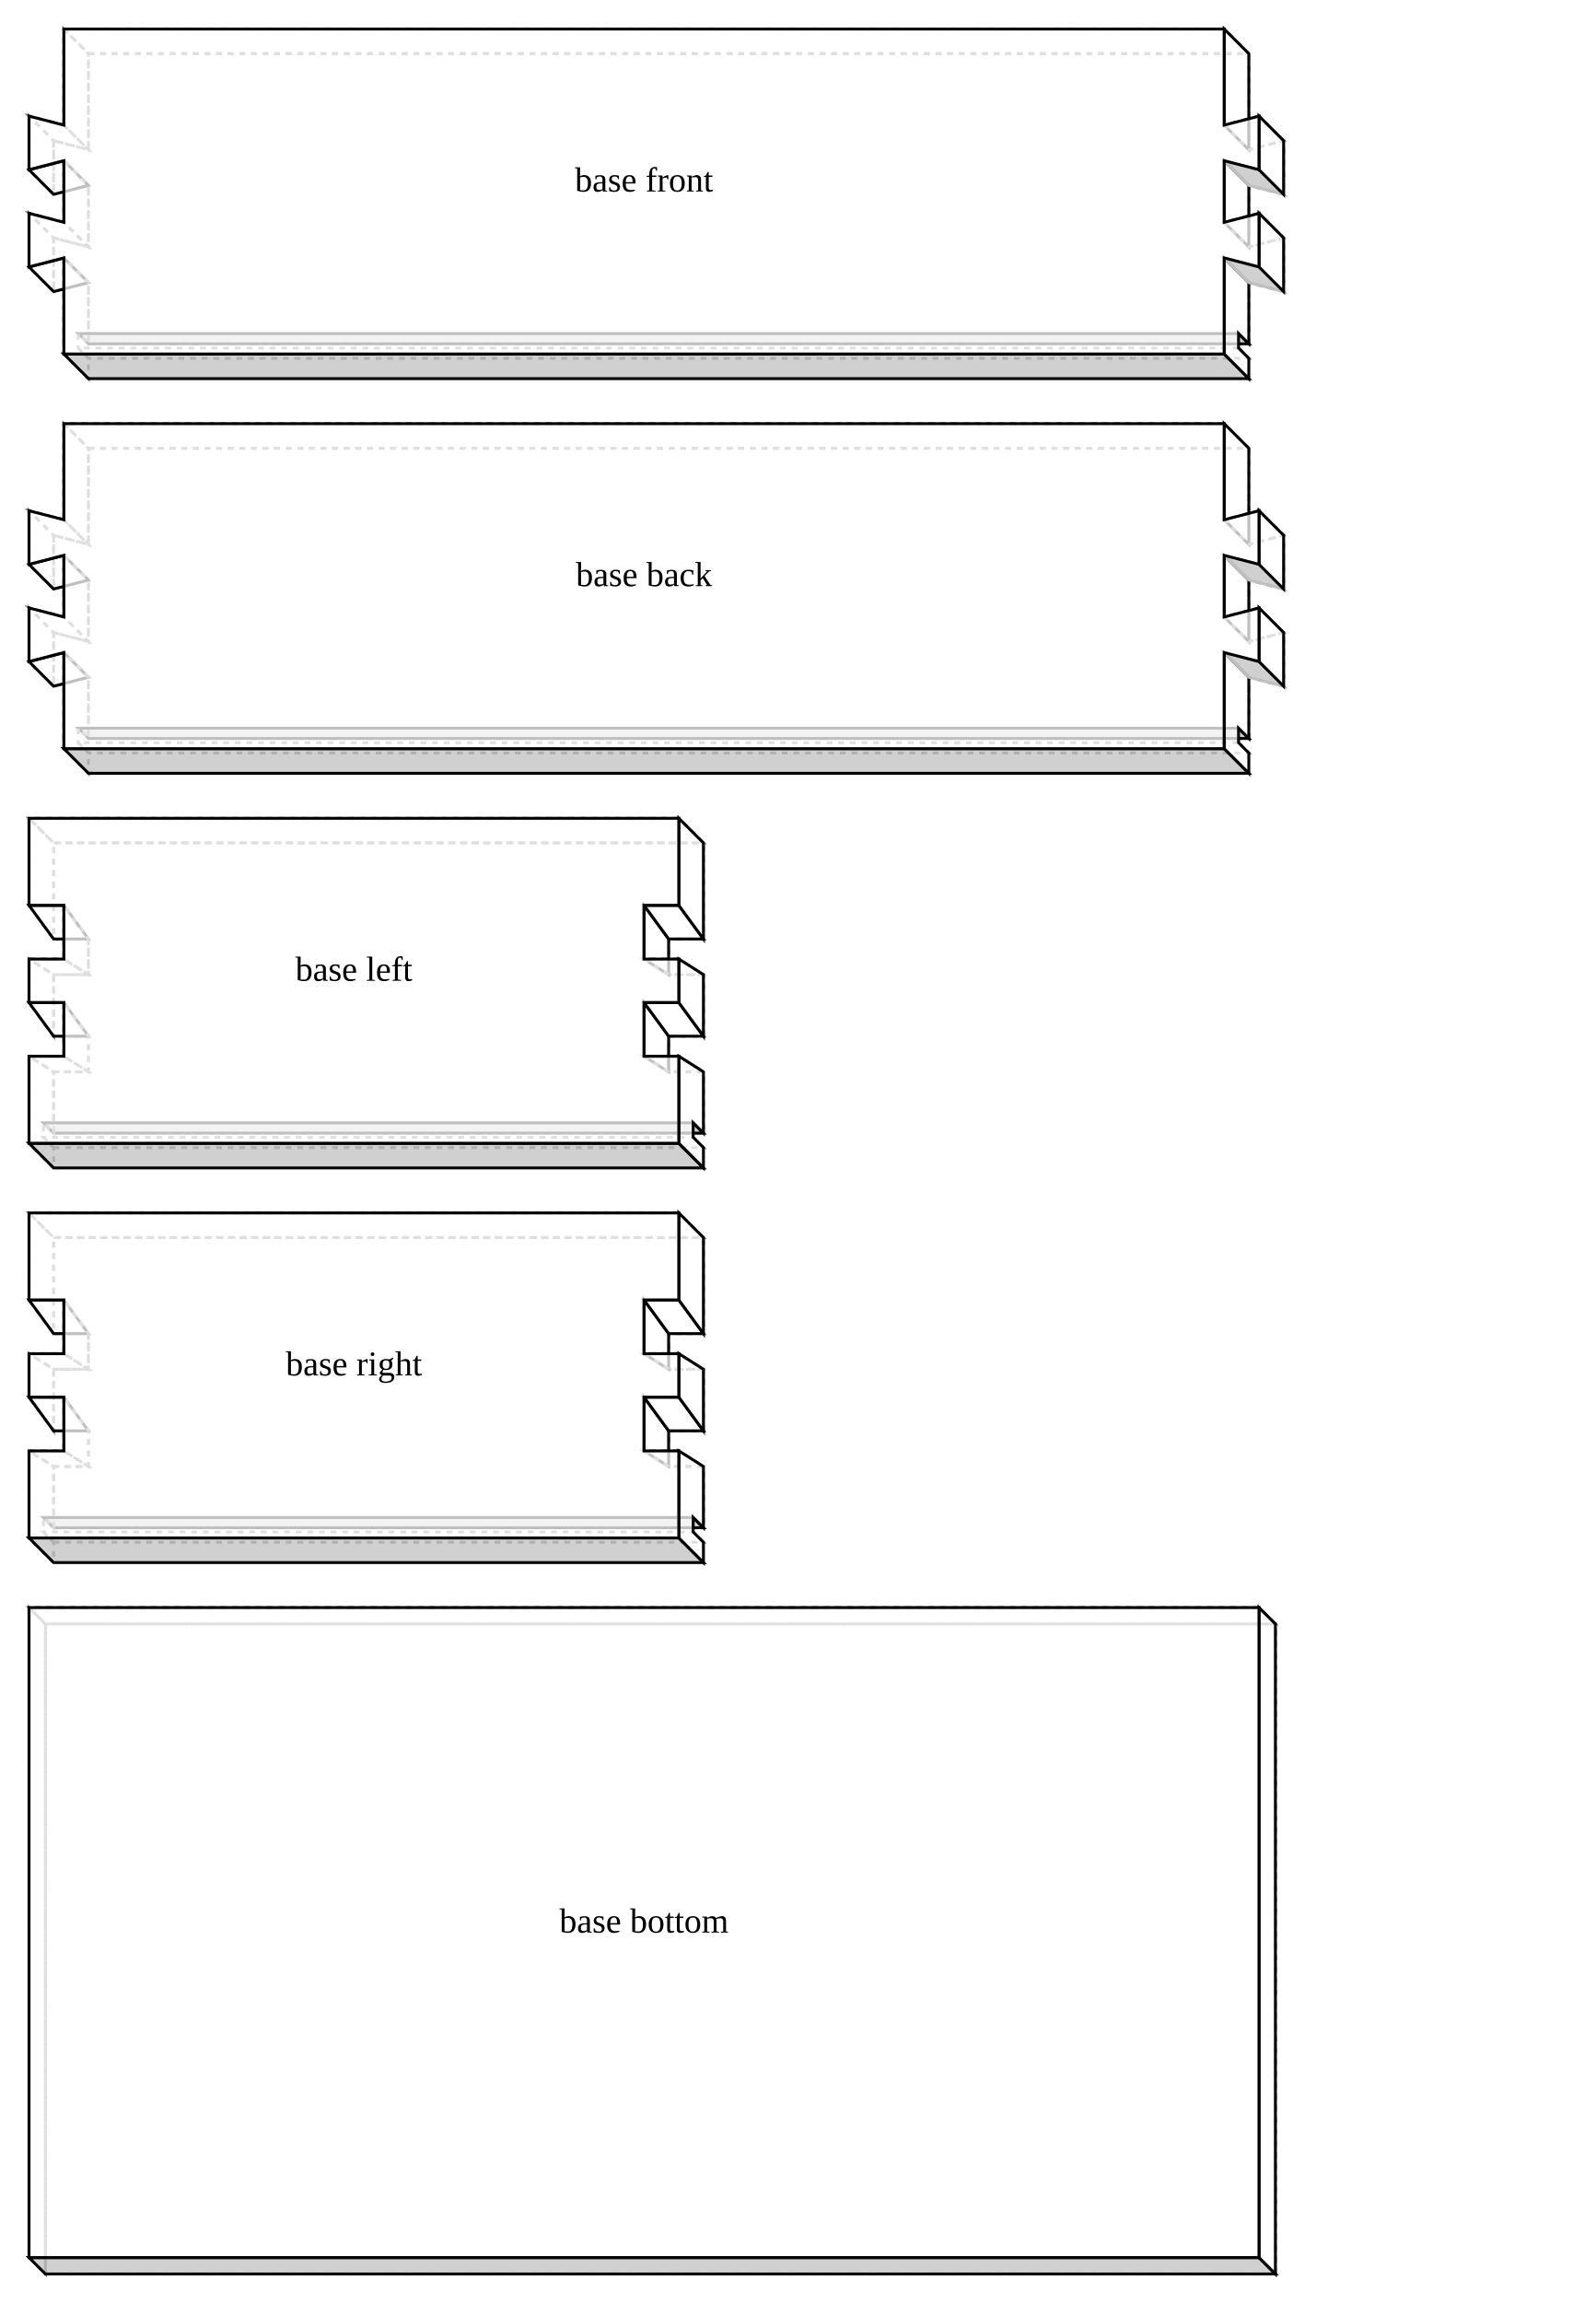
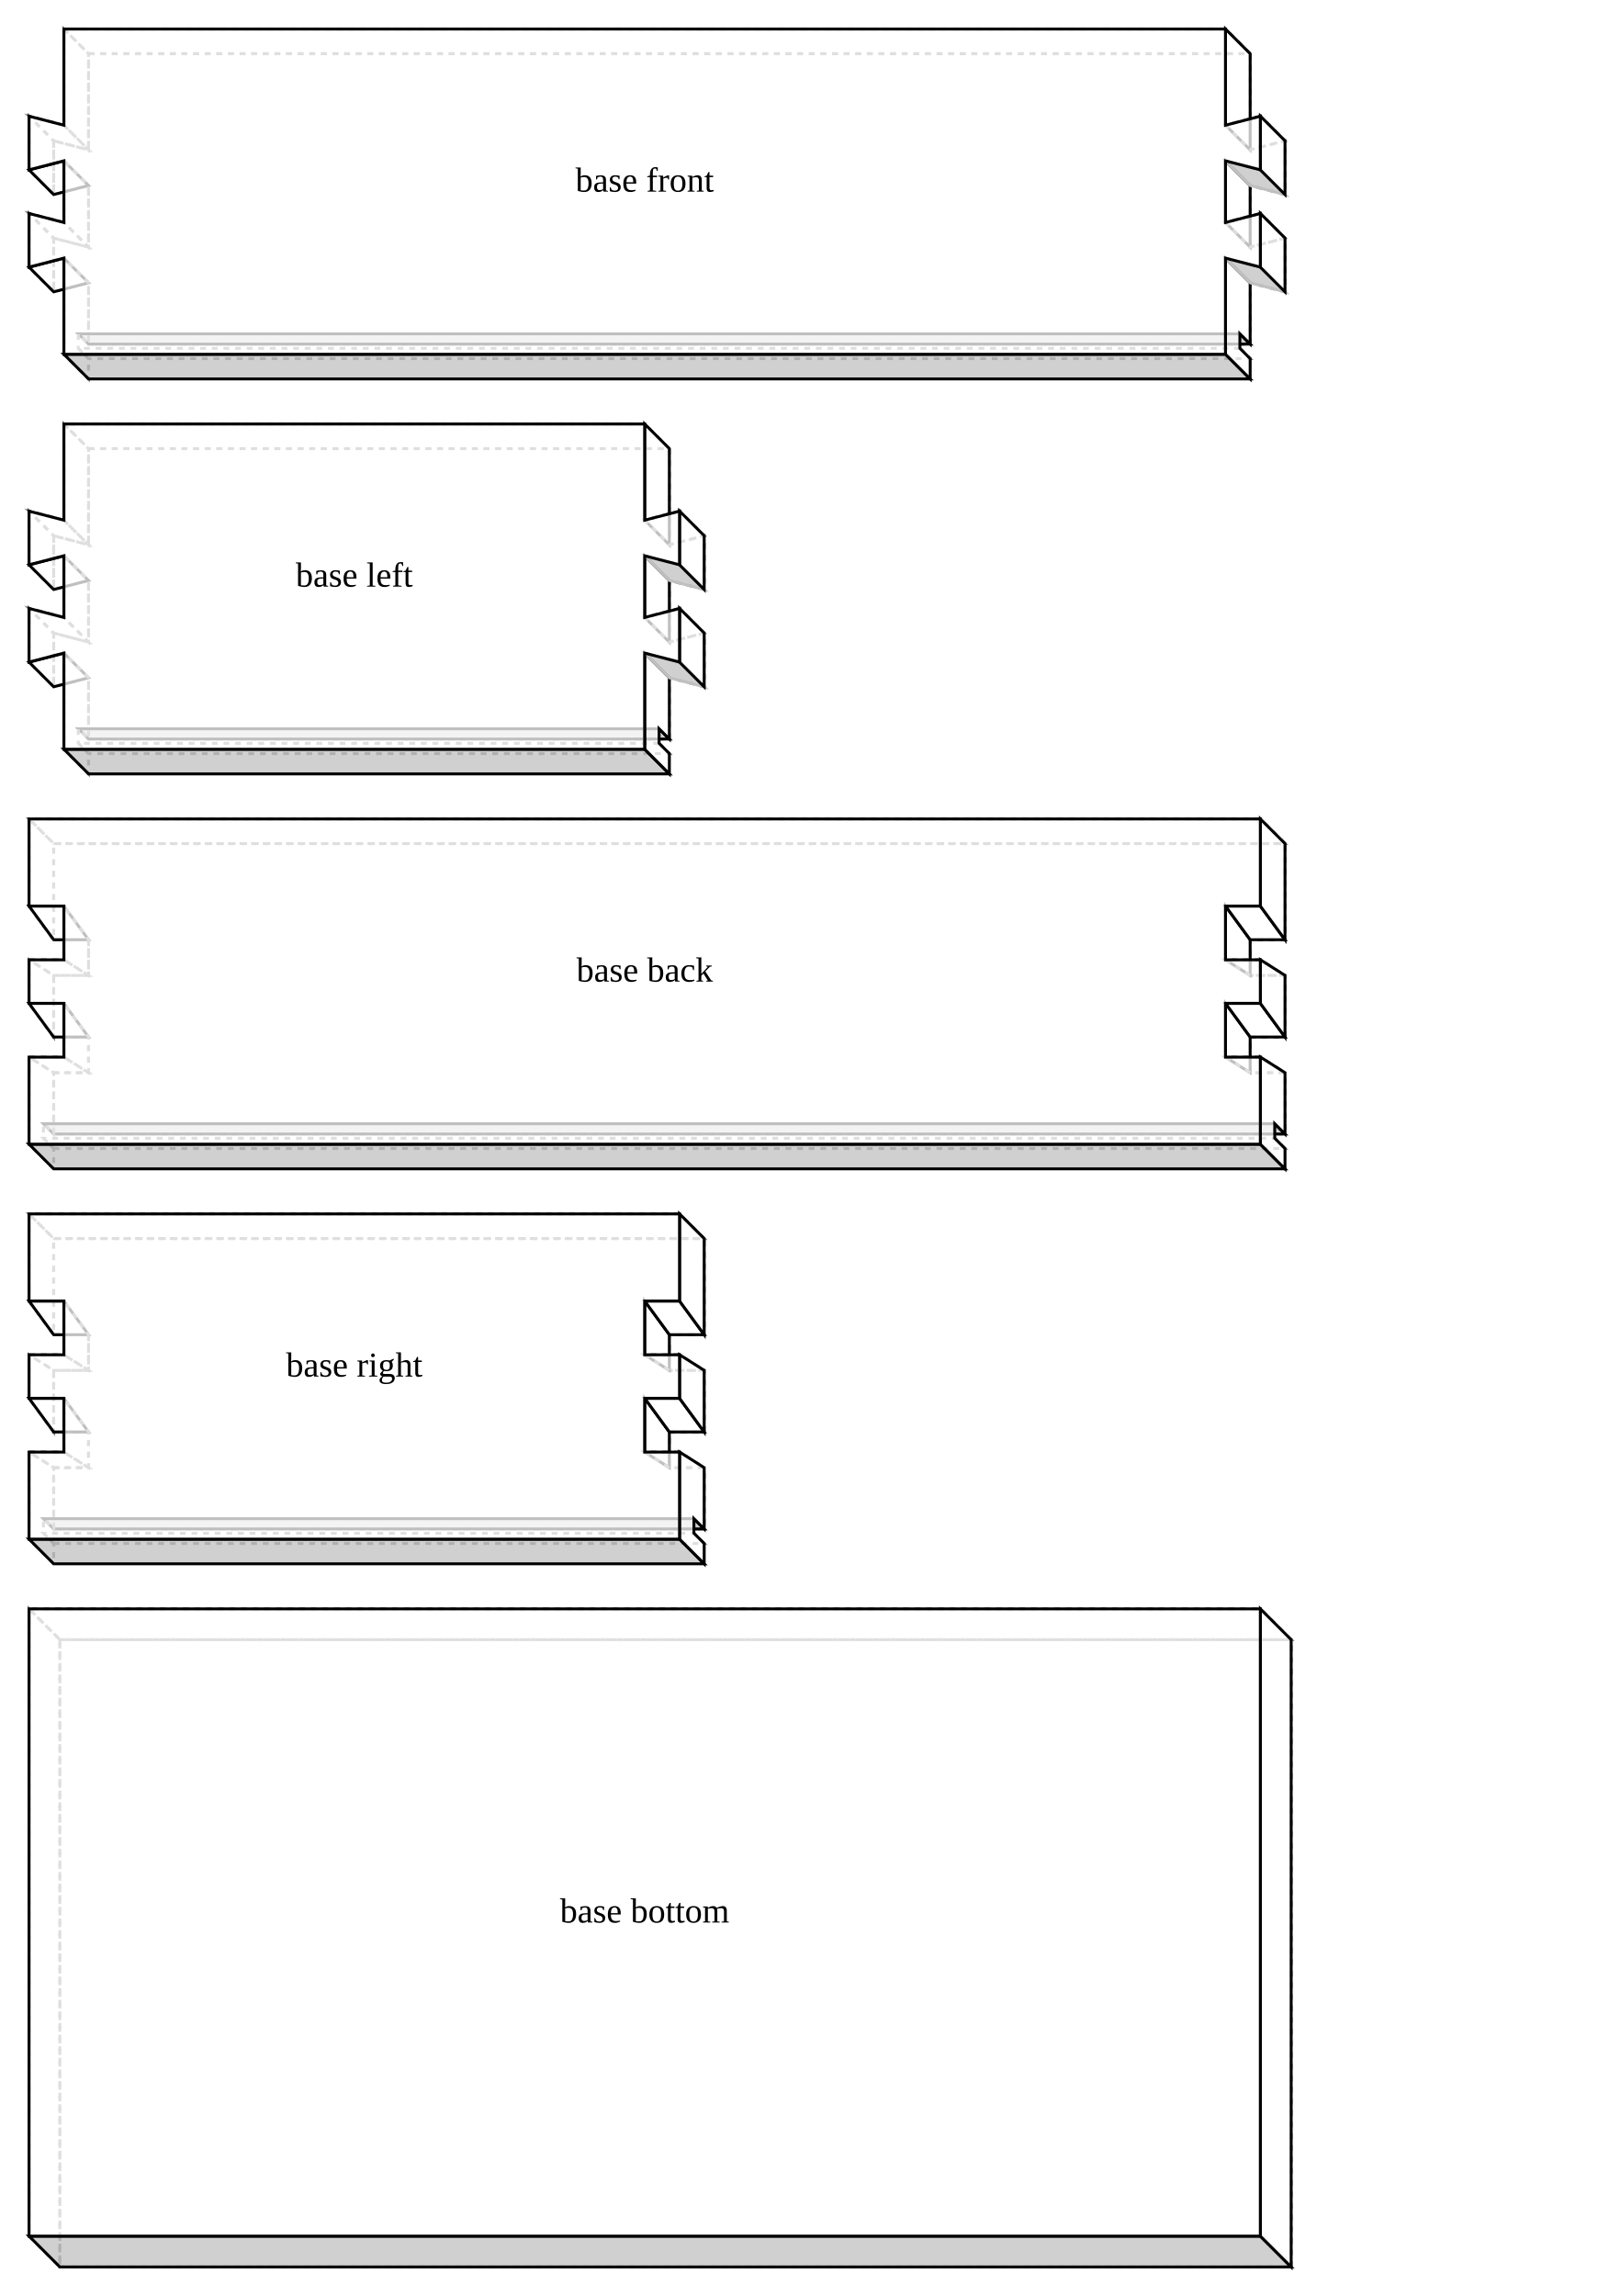
- <svg xmlns="http://www.w3.org/2000/svg" width="1100" viewBox="0 0 550 793.657">
+ <svg xmlns="http://www.w3.org/2000/svg" width="1100" viewBox="0 0 550 790.607">
  <polygon fill="none" stroke-width="1" stroke-dasharray="2" stroke="gray" points="430.475,118.485 430.475,97.369 442.485,100.473 442.485,81.998 430.475,85.101 430.475,63.869 442.485,66.973 442.485,66.973 442.485,48.498 442.485,48.498 430.475,51.601 430.475,18.485 30.495,18.485 30.495,51.601 18.485,48.498 18.485,48.498 18.485,66.973 18.485,66.973 30.495,63.869 30.495,85.101 18.485,81.998 18.485,100.473 30.495,97.369 30.495,118.485 30.495,118.485 430.475,118.485" />
  <polygon fill="rgba(192,192,192,0.75)" stroke-width="1" stroke-dasharray="" stroke="black" points="426.94,114.95 430.475,118.485 30.495,118.485 26.96,114.95 26.96,114.95 426.94,114.95" />
  <polygon fill="none" stroke-width="1" stroke-dasharray="2" stroke="gray" points="426.94,119.95 26.96,119.95 26.96,119.95 30.495,123.485 430.475,123.485 426.94,119.95" />
  <polygon fill="none" stroke-width="1" stroke-dasharray="2" stroke="gray" points="10.0,39.99 10.0,58.51 18.485,66.995 18.485,48.475 10.0,39.99" />
  <polygon fill="none" stroke-width="1" stroke-dasharray="2" stroke="gray" points="10.0,73.49 10.0,92.01 18.485,100.495 18.485,81.975 10.0,73.49" />
  <polygon fill="none" stroke-width="1" stroke-dasharray="2" stroke="gray" points="18.485,48.485 30.485,51.591 22.0,43.106 10.0,40.0" />
  <polygon fill="rgba(255,255,255,0.75)" stroke-width="1" stroke-dasharray="" stroke="black" points="10.0,58.5 22.0,55.394 30.485,63.879 18.485,66.985" />
  <polygon fill="none" stroke-width="1" stroke-dasharray="2" stroke="gray" points="18.485,81.985 30.485,85.091 22.0,76.606 10.0,73.5" />
  <polygon fill="rgba(255,255,255,0.75)" stroke-width="1" stroke-dasharray="" stroke="black" points="10.0,92.0 22.0,88.894 30.485,97.379 18.485,100.485" />
  <polygon fill="none" stroke-width="1" stroke-dasharray="2" stroke="gray" points="22.0,43.116 30.485,51.601 30.485,18.485 22.0,10.0 22.0,43.116" />
  <polygon fill="none" stroke-width="1" stroke-dasharray="2" stroke="gray" points="22.0,55.384 22.0,76.616 30.485,85.101 30.485,63.869 22.0,55.384" />
  <polygon fill="none" stroke-width="1" stroke-dasharray="2" stroke="gray" points="22.0,88.884 22.0,122.0 30.485,130.485 30.485,123.485 26.95,119.95 26.95,114.95 30.485,118.485 30.485,97.369 22.0,88.884" />
  <polygon fill="none" stroke-width="1" stroke-dasharray="2" stroke="gray" points="421.99,10.0 22.01,10.0 22.01,10.0 30.495,18.485 430.475,18.485 421.99,10.0" />
  <polygon fill="rgba(192,192,192,0.75)" stroke-width="1" stroke-dasharray="" stroke="black" points="421.99,122.0 430.475,130.485 30.495,130.485 22.01,122.0 22.01,122.0 421.99,122.0" />
  <polygon fill="rgba(255,255,255,0.75)" stroke-width="1" stroke-dasharray="" stroke="black" points="430.485,51.601 422.0,43.116 422.0,10.0 430.485,18.485 430.485,51.601" />
  <polygon fill="rgba(255,255,255,0.75)" stroke-width="1" stroke-dasharray="" stroke="black" points="430.485,63.869 430.485,85.101 422.0,76.616 422.0,55.384 430.485,63.869" />
  <polygon fill="rgba(255,255,255,0.75)" stroke-width="1" stroke-dasharray="" stroke="black" points="430.485,97.369 430.485,118.485 426.95,114.95 426.95,119.95 430.485,123.485 430.485,130.485 422.0,122.0 422.0,88.884 430.485,97.369" />
  <polygon fill="none" stroke-width="1" stroke-dasharray="2" stroke="gray" points="434.0,40.0 422.0,43.106 430.485,51.591 442.485,48.485" />
  <polygon fill="rgba(192,192,192,0.75)" stroke-width="1" stroke-dasharray="" stroke="silver" points="442.485,66.985 430.485,63.879 422.0,55.394 434.0,58.5" />
  <polygon fill="none" stroke-width="1" stroke-dasharray="2" stroke="gray" points="434.0,73.5 422.0,76.606 430.485,85.091 442.485,81.985" />
  <polygon fill="rgba(192,192,192,0.75)" stroke-width="1" stroke-dasharray="" stroke="silver" points="442.485,100.485 430.485,97.379 422.0,88.894 434.0,92.0" />
  <polygon fill="rgba(255,255,255,0.75)" stroke-width="1" stroke-dasharray="" stroke="black" points="442.485,48.475 442.485,66.995 434.0,58.51 434.0,39.99 442.485,48.475" />
  <polygon fill="rgba(255,255,255,0.75)" stroke-width="1" stroke-dasharray="" stroke="black" points="442.485,81.975 442.485,100.495 434.0,92.01 434.0,73.49 442.485,81.975" />
  <polygon fill="rgba(255,255,255,0.75)" stroke-width="1" stroke-dasharray="" stroke="black" points="434.0,91.987 421.99,88.884 421.99,122.0 22.01,122.0 22.01,88.884 10.0,91.987 10.0,91.987 10.0,73.513 10.0,73.513 22.01,76.616 22.01,55.384 10.0,58.487 10.0,40.013 22.01,43.116 22.01,10.0 22.01,10.0 421.99,10.0 421.99,10.0 421.99,43.116 434.0,40.013 434.0,58.487 421.99,55.384 421.99,76.616 434.0,73.513 434.0,73.513 434.0,91.987" />
  <text style="" text-anchor="middle" x="222.0" y="66.0" fill="black">base front</text>
-   <polygon fill="none" stroke-width="1" stroke-dasharray="2" stroke="gray" points="430.475,254.485 430.475,233.369 442.485,236.473 442.485,217.998 430.475,221.101 430.475,199.869 442.485,202.973 442.485,202.973 442.485,184.498 442.485,184.498 430.475,187.601 430.475,154.485 30.495,154.485 30.495,187.601 18.485,184.498 18.485,184.498 18.485,202.973 18.485,202.973 30.495,199.869 30.495,221.101 18.485,217.998 18.485,236.473 30.495,233.369 30.495,254.485 30.495,254.485 430.475,254.485" />
-   <polygon fill="rgba(192,192,192,0.75)" stroke-width="1" stroke-dasharray="" stroke="black" points="426.94,250.95 430.475,254.485 30.495,254.485 26.96,250.95 26.96,250.95 426.94,250.95" />
-   <polygon fill="none" stroke-width="1" stroke-dasharray="2" stroke="gray" points="426.94,255.95 26.96,255.95 26.96,255.95 30.495,259.485 430.475,259.485 426.94,255.95" />
+   <polygon fill="none" stroke-width="1" stroke-dasharray="2" stroke="gray" points="230.475,254.485 230.475,233.369 242.485,236.473 242.485,217.998 230.475,221.101 230.475,199.869 242.485,202.973 242.485,202.973 242.485,184.498 242.485,184.498 230.475,187.601 230.475,154.485 30.495,154.485 30.495,187.601 18.485,184.498 18.485,184.498 18.485,202.973 18.485,202.973 30.495,199.869 30.495,221.101 18.485,217.998 18.485,236.473 30.495,233.369 30.495,254.485 30.495,254.485 230.475,254.485" />
+   <polygon fill="rgba(192,192,192,0.75)" stroke-width="1" stroke-dasharray="" stroke="black" points="226.94,250.95 230.475,254.485 30.495,254.485 26.96,250.95 26.96,250.95 226.94,250.95" />
+   <polygon fill="none" stroke-width="1" stroke-dasharray="2" stroke="gray" points="226.94,255.95 26.96,255.95 26.96,255.95 30.495,259.485 230.475,259.485 226.94,255.95" />
  <polygon fill="none" stroke-width="1" stroke-dasharray="2" stroke="gray" points="10.0,175.99 10.0,194.51 18.485,202.995 18.485,184.475 10.0,175.99" />
  <polygon fill="none" stroke-width="1" stroke-dasharray="2" stroke="gray" points="10.0,209.49 10.0,228.01 18.485,236.495 18.485,217.975 10.0,209.49" />
  <polygon fill="none" stroke-width="1" stroke-dasharray="2" stroke="gray" points="18.485,184.485 30.485,187.591 22.0,179.106 10.0,176.0" />
  <polygon fill="rgba(255,255,255,0.75)" stroke-width="1" stroke-dasharray="" stroke="black" points="10.0,194.5 22.0,191.394 30.485,199.879 18.485,202.985" />
  <polygon fill="none" stroke-width="1" stroke-dasharray="2" stroke="gray" points="18.485,217.985 30.485,221.091 22.0,212.606 10.0,209.5" />
  <polygon fill="rgba(255,255,255,0.75)" stroke-width="1" stroke-dasharray="" stroke="black" points="10.0,228.0 22.0,224.894 30.485,233.379 18.485,236.485" />
  <polygon fill="none" stroke-width="1" stroke-dasharray="2" stroke="gray" points="22.0,179.116 30.485,187.601 30.485,154.485 22.0,146.0 22.0,179.116" />
  <polygon fill="none" stroke-width="1" stroke-dasharray="2" stroke="gray" points="22.0,191.384 22.0,212.616 30.485,221.101 30.485,199.869 22.0,191.384" />
  <polygon fill="none" stroke-width="1" stroke-dasharray="2" stroke="gray" points="22.0,224.884 22.0,258.0 30.485,266.485 30.485,259.485 26.95,255.95 26.95,250.95 30.485,254.485 30.485,233.369 22.0,224.884" />
-   <polygon fill="none" stroke-width="1" stroke-dasharray="2" stroke="gray" points="421.99,146.0 22.01,146.0 22.01,146.0 30.495,154.485 430.475,154.485 421.99,146.0" />
-   <polygon fill="rgba(192,192,192,0.75)" stroke-width="1" stroke-dasharray="" stroke="black" points="421.99,258.0 430.475,266.485 30.495,266.485 22.01,258.0 22.01,258.0 421.99,258.0" />
-   <polygon fill="rgba(255,255,255,0.75)" stroke-width="1" stroke-dasharray="" stroke="black" points="430.485,187.601 422.0,179.116 422.0,146.0 430.485,154.485 430.485,187.601" />
-   <polygon fill="rgba(255,255,255,0.75)" stroke-width="1" stroke-dasharray="" stroke="black" points="430.485,199.869 430.485,221.101 422.0,212.616 422.0,191.384 430.485,199.869" />
-   <polygon fill="rgba(255,255,255,0.75)" stroke-width="1" stroke-dasharray="" stroke="black" points="430.485,233.369 430.485,254.485 426.95,250.95 426.95,255.95 430.485,259.485 430.485,266.485 422.0,258.0 422.0,224.884 430.485,233.369" />
-   <polygon fill="none" stroke-width="1" stroke-dasharray="2" stroke="gray" points="434.0,176.0 422.0,179.106 430.485,187.591 442.485,184.485" />
-   <polygon fill="rgba(192,192,192,0.75)" stroke-width="1" stroke-dasharray="" stroke="silver" points="442.485,202.985 430.485,199.879 422.0,191.394 434.0,194.5" />
-   <polygon fill="none" stroke-width="1" stroke-dasharray="2" stroke="gray" points="434.0,209.5 422.0,212.606 430.485,221.091 442.485,217.985" />
-   <polygon fill="rgba(192,192,192,0.75)" stroke-width="1" stroke-dasharray="" stroke="silver" points="442.485,236.485 430.485,233.379 422.0,224.894 434.0,228.0" />
-   <polygon fill="rgba(255,255,255,0.75)" stroke-width="1" stroke-dasharray="" stroke="black" points="442.485,184.475 442.485,202.995 434.0,194.51 434.0,175.99 442.485,184.475" />
-   <polygon fill="rgba(255,255,255,0.75)" stroke-width="1" stroke-dasharray="" stroke="black" points="442.485,217.975 442.485,236.495 434.0,228.01 434.0,209.49 442.485,217.975" />
-   <polygon fill="rgba(255,255,255,0.75)" stroke-width="1" stroke-dasharray="" stroke="black" points="434.0,227.987 421.99,224.884 421.99,258.0 22.01,258.0 22.01,224.884 10.0,227.987 10.0,227.987 10.0,209.513 10.0,209.513 22.01,212.616 22.01,191.384 10.0,194.487 10.0,176.013 22.01,179.116 22.01,146.0 22.01,146.0 421.99,146.0 421.99,146.0 421.99,179.116 434.0,176.013 434.0,194.487 421.99,191.384 421.99,212.616 434.0,209.513 434.0,209.513 434.0,227.987" />
-   <text style="" text-anchor="middle" x="222.0" y="202.0" fill="black">base back</text>
-   <polygon fill="none" stroke-width="1" stroke-dasharray="2" stroke="gray" points="242.485,357.081 242.485,335.889 242.485,335.889 230.475,335.889 230.475,323.581 242.485,323.581 242.485,290.485 18.485,290.485 18.485,323.581 18.485,323.581 30.495,323.581 30.495,335.889 18.485,335.889 18.485,357.081 30.495,357.081 30.495,369.389 18.485,369.389 18.485,369.389 18.485,390.485 242.485,390.485 242.485,369.389 230.475,369.389 230.475,357.081 242.485,357.081" />
-   <polygon fill="rgba(192,192,192,0.75)" stroke-width="1" stroke-dasharray="" stroke="black" points="14.95,386.95 238.95,386.95 242.485,390.485 18.485,390.485" />
-   <polygon fill="none" stroke-width="1" stroke-dasharray="2" stroke="gray" points="18.485,395.485 242.485,395.485 238.95,391.95 14.95,391.95" />
+   <polygon fill="none" stroke-width="1" stroke-dasharray="2" stroke="gray" points="221.99,146.0 22.01,146.0 22.01,146.0 30.495,154.485 230.475,154.485 221.99,146.0" />
+   <polygon fill="rgba(192,192,192,0.75)" stroke-width="1" stroke-dasharray="" stroke="black" points="221.99,258.0 230.475,266.485 30.495,266.485 22.01,258.0 22.01,258.0 221.99,258.0" />
+   <polygon fill="rgba(255,255,255,0.75)" stroke-width="1" stroke-dasharray="" stroke="black" points="230.485,187.601 222.0,179.116 222.0,146.0 230.485,154.485 230.485,187.601" />
+   <polygon fill="rgba(255,255,255,0.75)" stroke-width="1" stroke-dasharray="" stroke="black" points="230.485,199.869 230.485,221.101 222.0,212.616 222.0,191.384 230.485,199.869" />
+   <polygon fill="rgba(255,255,255,0.75)" stroke-width="1" stroke-dasharray="" stroke="black" points="230.485,233.369 230.485,254.485 226.95,250.95 226.95,255.95 230.485,259.485 230.485,266.485 222.0,258.0 222.0,224.884 230.485,233.369" />
+   <polygon fill="none" stroke-width="1" stroke-dasharray="2" stroke="gray" points="234.0,176.0 222.0,179.106 230.485,187.591 242.485,184.485" />
+   <polygon fill="rgba(192,192,192,0.75)" stroke-width="1" stroke-dasharray="" stroke="silver" points="242.485,202.985 230.485,199.879 222.0,191.394 234.0,194.5" />
+   <polygon fill="none" stroke-width="1" stroke-dasharray="2" stroke="gray" points="234.0,209.5 222.0,212.606 230.485,221.091 242.485,217.985" />
+   <polygon fill="rgba(192,192,192,0.75)" stroke-width="1" stroke-dasharray="" stroke="silver" points="242.485,236.485 230.485,233.379 222.0,224.894 234.0,228.0" />
+   <polygon fill="rgba(255,255,255,0.75)" stroke-width="1" stroke-dasharray="" stroke="black" points="242.485,184.475 242.485,202.995 234.0,194.51 234.0,175.99 242.485,184.475" />
+   <polygon fill="rgba(255,255,255,0.75)" stroke-width="1" stroke-dasharray="" stroke="black" points="242.485,217.975 242.485,236.495 234.0,228.01 234.0,209.49 242.485,217.975" />
+   <polygon fill="rgba(255,255,255,0.75)" stroke-width="1" stroke-dasharray="" stroke="black" points="234.0,227.987 221.99,224.884 221.99,258.0 22.01,258.0 22.01,224.884 10.0,227.987 10.0,227.987 10.0,209.513 10.0,209.513 22.01,212.616 22.01,191.384 10.0,194.487 10.0,176.013 22.01,179.116 22.01,146.0 22.01,146.0 221.99,146.0 221.99,146.0 221.99,179.116 234.0,176.013 234.0,194.487 221.99,191.384 221.99,212.616 234.0,209.513 234.0,209.513 234.0,227.987" />
+   <text style="" text-anchor="middle" x="122.0" y="202.0" fill="black">base left</text>
+   <polygon fill="none" stroke-width="1" stroke-dasharray="2" stroke="gray" points="442.485,357.081 442.485,335.889 442.485,335.889 430.475,335.889 430.475,323.581 442.485,323.581 442.485,290.485 18.485,290.485 18.485,323.581 18.485,323.581 30.495,323.581 30.495,335.889 18.485,335.889 18.485,357.081 30.495,357.081 30.495,369.389 18.485,369.389 18.485,369.389 18.485,390.485 442.485,390.485 442.485,369.389 430.475,369.389 430.475,357.081 442.485,357.081" />
+   <polygon fill="rgba(192,192,192,0.75)" stroke-width="1" stroke-dasharray="" stroke="black" points="14.95,386.95 438.95,386.95 442.485,390.485 18.485,390.485" />
+   <polygon fill="none" stroke-width="1" stroke-dasharray="2" stroke="gray" points="18.485,395.485 442.485,395.485 438.95,391.95 14.95,391.95" />
  <polygon fill="none" stroke-width="1" stroke-dasharray="2" stroke="gray" points="10.0,312.013 18.485,323.599 18.485,290.485 10.0,282.0 10.0,312.013" />
  <polygon fill="none" stroke-width="1" stroke-dasharray="2" stroke="gray" points="10.0,330.487 10.0,345.513 18.485,357.099 18.485,335.872 10.0,330.487" />
  <polygon fill="none" stroke-width="1" stroke-dasharray="2" stroke="gray" points="10.0,363.987 10.0,394.0 18.485,402.485 18.485,395.485 14.95,391.95 14.95,386.95 18.485,390.485 18.485,369.372 10.0,363.987" />
  <polygon fill="rgba(255,255,255,0.75)" stroke-width="1" stroke-dasharray="" stroke="black" points="10.0,312.0 22.0,312.0 30.485,323.591 18.485,323.591" />
  <polygon fill="none" stroke-width="1" stroke-dasharray="2" stroke="gray" points="18.485,335.879 30.485,335.879 22.0,330.5 10.0,330.5" />
  <polygon fill="rgba(255,255,255,0.75)" stroke-width="1" stroke-dasharray="" stroke="black" points="10.0,345.5 22.0,345.5 30.485,357.091 18.485,357.091" />
  <polygon fill="none" stroke-width="1" stroke-dasharray="2" stroke="gray" points="18.485,369.379 30.485,369.379 22.0,364.0 10.0,364.0" />
  <polygon fill="none" stroke-width="1" stroke-dasharray="2" stroke="gray" points="22.0,311.993 22.0,330.507 30.485,335.892 30.485,323.579 22.0,311.993" />
  <polygon fill="none" stroke-width="1" stroke-dasharray="2" stroke="gray" points="22.0,345.493 22.0,364.007 30.485,369.392 30.485,357.079 22.0,345.493" />
-   <polygon fill="none" stroke-width="1" stroke-dasharray="2" stroke="gray" points="18.485,290.485 242.485,290.485 234.0,282.0 10.0,282.0" />
-   <polygon fill="rgba(192,192,192,0.75)" stroke-width="1" stroke-dasharray="" stroke="black" points="10.0,394.0 234.0,394.0 242.485,402.485 18.485,402.485" />
-   <polygon fill="rgba(255,255,255,0.75)" stroke-width="1" stroke-dasharray="" stroke="black" points="230.485,323.579 230.485,335.892 222.0,330.507 222.0,311.993 230.485,323.579" />
-   <polygon fill="rgba(255,255,255,0.75)" stroke-width="1" stroke-dasharray="" stroke="black" points="230.485,357.079 230.485,369.392 222.0,364.007 222.0,345.493 230.485,357.079" />
-   <polygon fill="rgba(255,255,255,0.75)" stroke-width="1" stroke-dasharray="" stroke="black" points="242.485,323.591 230.485,323.591 222.0,312.0 234.0,312.0" />
-   <polygon fill="none" stroke-width="1" stroke-dasharray="2" stroke="gray" points="234.0,330.5 222.0,330.5 230.485,335.879 242.485,335.879" />
-   <polygon fill="rgba(255,255,255,0.75)" stroke-width="1" stroke-dasharray="" stroke="black" points="242.485,357.091 230.485,357.091 222.0,345.5 234.0,345.5" />
-   <polygon fill="none" stroke-width="1" stroke-dasharray="2" stroke="gray" points="234.0,364.0 222.0,364.0 230.485,369.379 242.485,369.379" />
-   <polygon fill="rgba(255,255,255,0.75)" stroke-width="1" stroke-dasharray="" stroke="black" points="242.485,323.599 234.0,312.013 234.0,282.0 242.485,290.485 242.485,323.599" />
-   <polygon fill="rgba(255,255,255,0.75)" stroke-width="1" stroke-dasharray="" stroke="black" points="242.485,335.872 242.485,357.099 234.0,345.513 234.0,330.487 242.485,335.872" />
-   <polygon fill="rgba(255,255,255,0.75)" stroke-width="1" stroke-dasharray="" stroke="black" points="242.485,369.372 242.485,390.485 238.95,386.95 238.95,391.95 242.485,395.485 242.485,402.485 234.0,394.0 234.0,363.987 242.485,369.372" />
-   <polygon fill="rgba(255,255,255,0.75)" stroke-width="1" stroke-dasharray="" stroke="black" points="234.0,364.01 234.0,394.0 10.0,394.0 10.0,364.01 22.01,364.01 22.01,345.49 10.0,345.49 10.0,345.49 10.0,330.51 10.0,330.51 22.01,330.51 22.01,311.99 10.0,311.99 10.0,282.0 234.0,282.0 234.0,311.99 234.0,311.99 221.99,311.99 221.99,330.51 234.0,330.51 234.0,345.49 221.99,345.49 221.99,364.01 234.0,364.01" />
-   <text style="" text-anchor="middle" x="122.0" y="338.0" fill="black">base left</text>
+   <polygon fill="none" stroke-width="1" stroke-dasharray="2" stroke="gray" points="18.485,290.485 442.485,290.485 434.0,282.0 10.0,282.0" />
+   <polygon fill="rgba(192,192,192,0.75)" stroke-width="1" stroke-dasharray="" stroke="black" points="10.0,394.0 434.0,394.0 442.485,402.485 18.485,402.485" />
+   <polygon fill="rgba(255,255,255,0.75)" stroke-width="1" stroke-dasharray="" stroke="black" points="430.485,323.579 430.485,335.892 422.0,330.507 422.0,311.993 430.485,323.579" />
+   <polygon fill="rgba(255,255,255,0.75)" stroke-width="1" stroke-dasharray="" stroke="black" points="430.485,357.079 430.485,369.392 422.0,364.007 422.0,345.493 430.485,357.079" />
+   <polygon fill="rgba(255,255,255,0.75)" stroke-width="1" stroke-dasharray="" stroke="black" points="442.485,323.591 430.485,323.591 422.0,312.0 434.0,312.0" />
+   <polygon fill="none" stroke-width="1" stroke-dasharray="2" stroke="gray" points="434.0,330.5 422.0,330.5 430.485,335.879 442.485,335.879" />
+   <polygon fill="rgba(255,255,255,0.75)" stroke-width="1" stroke-dasharray="" stroke="black" points="442.485,357.091 430.485,357.091 422.0,345.5 434.0,345.5" />
+   <polygon fill="none" stroke-width="1" stroke-dasharray="2" stroke="gray" points="434.0,364.0 422.0,364.0 430.485,369.379 442.485,369.379" />
+   <polygon fill="rgba(255,255,255,0.75)" stroke-width="1" stroke-dasharray="" stroke="black" points="442.485,323.599 434.0,312.013 434.0,282.0 442.485,290.485 442.485,323.599" />
+   <polygon fill="rgba(255,255,255,0.75)" stroke-width="1" stroke-dasharray="" stroke="black" points="442.485,335.872 442.485,357.099 434.0,345.513 434.0,330.487 442.485,335.872" />
+   <polygon fill="rgba(255,255,255,0.75)" stroke-width="1" stroke-dasharray="" stroke="black" points="442.485,369.372 442.485,390.485 438.95,386.95 438.95,391.95 442.485,395.485 442.485,402.485 434.0,394.0 434.0,363.987 442.485,369.372" />
+   <polygon fill="rgba(255,255,255,0.75)" stroke-width="1" stroke-dasharray="" stroke="black" points="434.0,364.01 434.0,394.0 10.0,394.0 10.0,364.01 22.01,364.01 22.01,345.49 10.0,345.49 10.0,345.49 10.0,330.51 10.0,330.51 22.01,330.51 22.01,311.99 10.0,311.99 10.0,282.0 434.0,282.0 434.0,311.99 434.0,311.99 421.99,311.99 421.99,330.51 434.0,330.51 434.0,345.49 421.99,345.49 421.99,364.01 434.0,364.01" />
+   <text style="" text-anchor="middle" x="222.0" y="338.0" fill="black">base back</text>
  <polygon fill="none" stroke-width="1" stroke-dasharray="2" stroke="gray" points="242.485,493.081 242.485,471.889 242.485,471.889 230.475,471.889 230.475,459.581 242.485,459.581 242.485,426.485 18.485,426.485 18.485,459.581 18.485,459.581 30.495,459.581 30.495,471.889 18.485,471.889 18.485,493.081 30.495,493.081 30.495,505.389 18.485,505.389 18.485,505.389 18.485,526.485 242.485,526.485 242.485,505.389 230.475,505.389 230.475,493.081 242.485,493.081" />
  <polygon fill="rgba(192,192,192,0.75)" stroke-width="1" stroke-dasharray="" stroke="black" points="14.95,522.95 238.95,522.95 242.485,526.485 18.485,526.485" />
  <polygon fill="none" stroke-width="1" stroke-dasharray="2" stroke="gray" points="18.485,531.485 242.485,531.485 238.95,527.95 14.95,527.95" />
  <polygon fill="none" stroke-width="1" stroke-dasharray="2" stroke="gray" points="10.0,448.013 18.485,459.599 18.485,426.485 10.0,418.0 10.0,448.013" />
  <polygon fill="none" stroke-width="1" stroke-dasharray="2" stroke="gray" points="10.0,466.487 10.0,481.513 18.485,493.099 18.485,471.872 10.0,466.487" />
  <polygon fill="none" stroke-width="1" stroke-dasharray="2" stroke="gray" points="10.0,499.987 10.0,530.0 18.485,538.485 18.485,531.485 14.95,527.95 14.95,522.95 18.485,526.485 18.485,505.372 10.0,499.987" />
  <polygon fill="rgba(255,255,255,0.75)" stroke-width="1" stroke-dasharray="" stroke="black" points="10.0,448.0 22.0,448.0 30.485,459.591 18.485,459.591" />
  <polygon fill="none" stroke-width="1" stroke-dasharray="2" stroke="gray" points="18.485,471.879 30.485,471.879 22.0,466.5 10.0,466.5" />
  <polygon fill="rgba(255,255,255,0.75)" stroke-width="1" stroke-dasharray="" stroke="black" points="10.0,481.5 22.0,481.5 30.485,493.091 18.485,493.091" />
  <polygon fill="none" stroke-width="1" stroke-dasharray="2" stroke="gray" points="18.485,505.379 30.485,505.379 22.0,500.0 10.0,500.0" />
  <polygon fill="none" stroke-width="1" stroke-dasharray="2" stroke="gray" points="22.0,447.993 22.0,466.507 30.485,471.892 30.485,459.579 22.0,447.993" />
  <polygon fill="none" stroke-width="1" stroke-dasharray="2" stroke="gray" points="22.0,481.493 22.0,500.007 30.485,505.392 30.485,493.079 22.0,481.493" />
  <polygon fill="none" stroke-width="1" stroke-dasharray="2" stroke="gray" points="18.485,426.485 242.485,426.485 234.0,418.0 10.0,418.0" />
  <polygon fill="rgba(192,192,192,0.75)" stroke-width="1" stroke-dasharray="" stroke="black" points="10.0,530.0 234.0,530.0 242.485,538.485 18.485,538.485" />
  <polygon fill="rgba(255,255,255,0.75)" stroke-width="1" stroke-dasharray="" stroke="black" points="230.485,459.579 230.485,471.892 222.0,466.507 222.0,447.993 230.485,459.579" />
  <polygon fill="rgba(255,255,255,0.75)" stroke-width="1" stroke-dasharray="" stroke="black" points="230.485,493.079 230.485,505.392 222.0,500.007 222.0,481.493 230.485,493.079" />
  <polygon fill="rgba(255,255,255,0.75)" stroke-width="1" stroke-dasharray="" stroke="black" points="242.485,459.591 230.485,459.591 222.0,448.0 234.0,448.0" />
  <polygon fill="none" stroke-width="1" stroke-dasharray="2" stroke="gray" points="234.0,466.5 222.0,466.5 230.485,471.879 242.485,471.879" />
  <polygon fill="rgba(255,255,255,0.75)" stroke-width="1" stroke-dasharray="" stroke="black" points="242.485,493.091 230.485,493.091 222.0,481.5 234.0,481.5" />
  <polygon fill="none" stroke-width="1" stroke-dasharray="2" stroke="gray" points="234.0,500.0 222.0,500.0 230.485,505.379 242.485,505.379" />
  <polygon fill="rgba(255,255,255,0.75)" stroke-width="1" stroke-dasharray="" stroke="black" points="242.485,459.599 234.0,448.013 234.0,418.0 242.485,426.485 242.485,459.599" />
  <polygon fill="rgba(255,255,255,0.75)" stroke-width="1" stroke-dasharray="" stroke="black" points="242.485,471.872 242.485,493.099 234.0,481.513 234.0,466.487 242.485,471.872" />
  <polygon fill="rgba(255,255,255,0.75)" stroke-width="1" stroke-dasharray="" stroke="black" points="242.485,505.372 242.485,526.485 238.95,522.95 238.95,527.95 242.485,531.485 242.485,538.485 234.0,530.0 234.0,499.987 242.485,505.372" />
  <polygon fill="rgba(255,255,255,0.75)" stroke-width="1" stroke-dasharray="" stroke="black" points="234.0,500.01 234.0,530.0 10.0,530.0 10.0,500.01 22.01,500.01 22.01,481.49 10.0,481.49 10.0,481.49 10.0,466.51 10.0,466.51 22.01,466.51 22.01,447.99 10.0,447.99 10.0,418.0 234.0,418.0 234.0,447.99 234.0,447.99 221.99,447.99 221.99,466.51 234.0,466.51 234.0,481.49 221.99,481.49 221.99,500.01 234.0,500.01" />
  <text style="" text-anchor="middle" x="122.0" y="474.0" fill="black">base right</text>
-   <polygon fill="none" stroke-width="1" stroke-dasharray="2" stroke="gray" points="15.657,559.657 15.657,783.657 439.657,783.657 439.657,559.657" />
-   <polygon fill="none" stroke-width="1" stroke-dasharray="2" stroke="gray" points="10.0,554.0 10.0,778.0 15.657,783.657 15.657,559.657" />
-   <polygon fill="none" stroke-width="1" stroke-dasharray="2" stroke="gray" points="15.657,559.657 439.657,559.657 434.0,554.0 10.0,554.0" />
-   <polygon fill="rgba(192,192,192,0.75)" stroke-width="1" stroke-dasharray="" stroke="black" points="10.0,778.0 434.0,778.0 439.657,783.657 15.657,783.657" />
-   <polygon fill="rgba(255,255,255,0.75)" stroke-width="1" stroke-dasharray="" stroke="black" points="439.657,559.657 439.657,783.657 434.0,778.0 434.0,554.0" />
-   <polygon fill="rgba(255,255,255,0.75)" stroke-width="1" stroke-dasharray="" stroke="black" points="10.0,554.0 434.0,554.0 434.0,778.0 10.0,778.0" />
-   <text style="" text-anchor="middle" x="222.0" y="666.0" fill="black">base bottom</text>
+   <polygon fill="none" stroke-width="1" stroke-dasharray="2" stroke="gray" points="20.607,564.607 20.607,780.607 444.607,780.607 444.607,564.607" />
+   <polygon fill="none" stroke-width="1" stroke-dasharray="2" stroke="gray" points="10.0,554.0 10.0,770.0 20.607,780.607 20.607,564.607" />
+   <polygon fill="none" stroke-width="1" stroke-dasharray="2" stroke="gray" points="20.607,564.607 444.607,564.607 434.0,554.0 10.0,554.0" />
+   <polygon fill="rgba(192,192,192,0.75)" stroke-width="1" stroke-dasharray="" stroke="black" points="10.0,770.0 434.0,770.0 444.607,780.607 20.607,780.607" />
+   <polygon fill="rgba(255,255,255,0.75)" stroke-width="1" stroke-dasharray="" stroke="black" points="444.607,564.607 444.607,780.607 434.0,770.0 434.0,554.0" />
+   <polygon fill="rgba(255,255,255,0.75)" stroke-width="1" stroke-dasharray="" stroke="black" points="10.0,554.0 434.0,554.0 434.0,770.0 10.0,770.0" />
+   <text style="" text-anchor="middle" x="222.0" y="662.0" fill="black">base bottom</text>
</svg>
